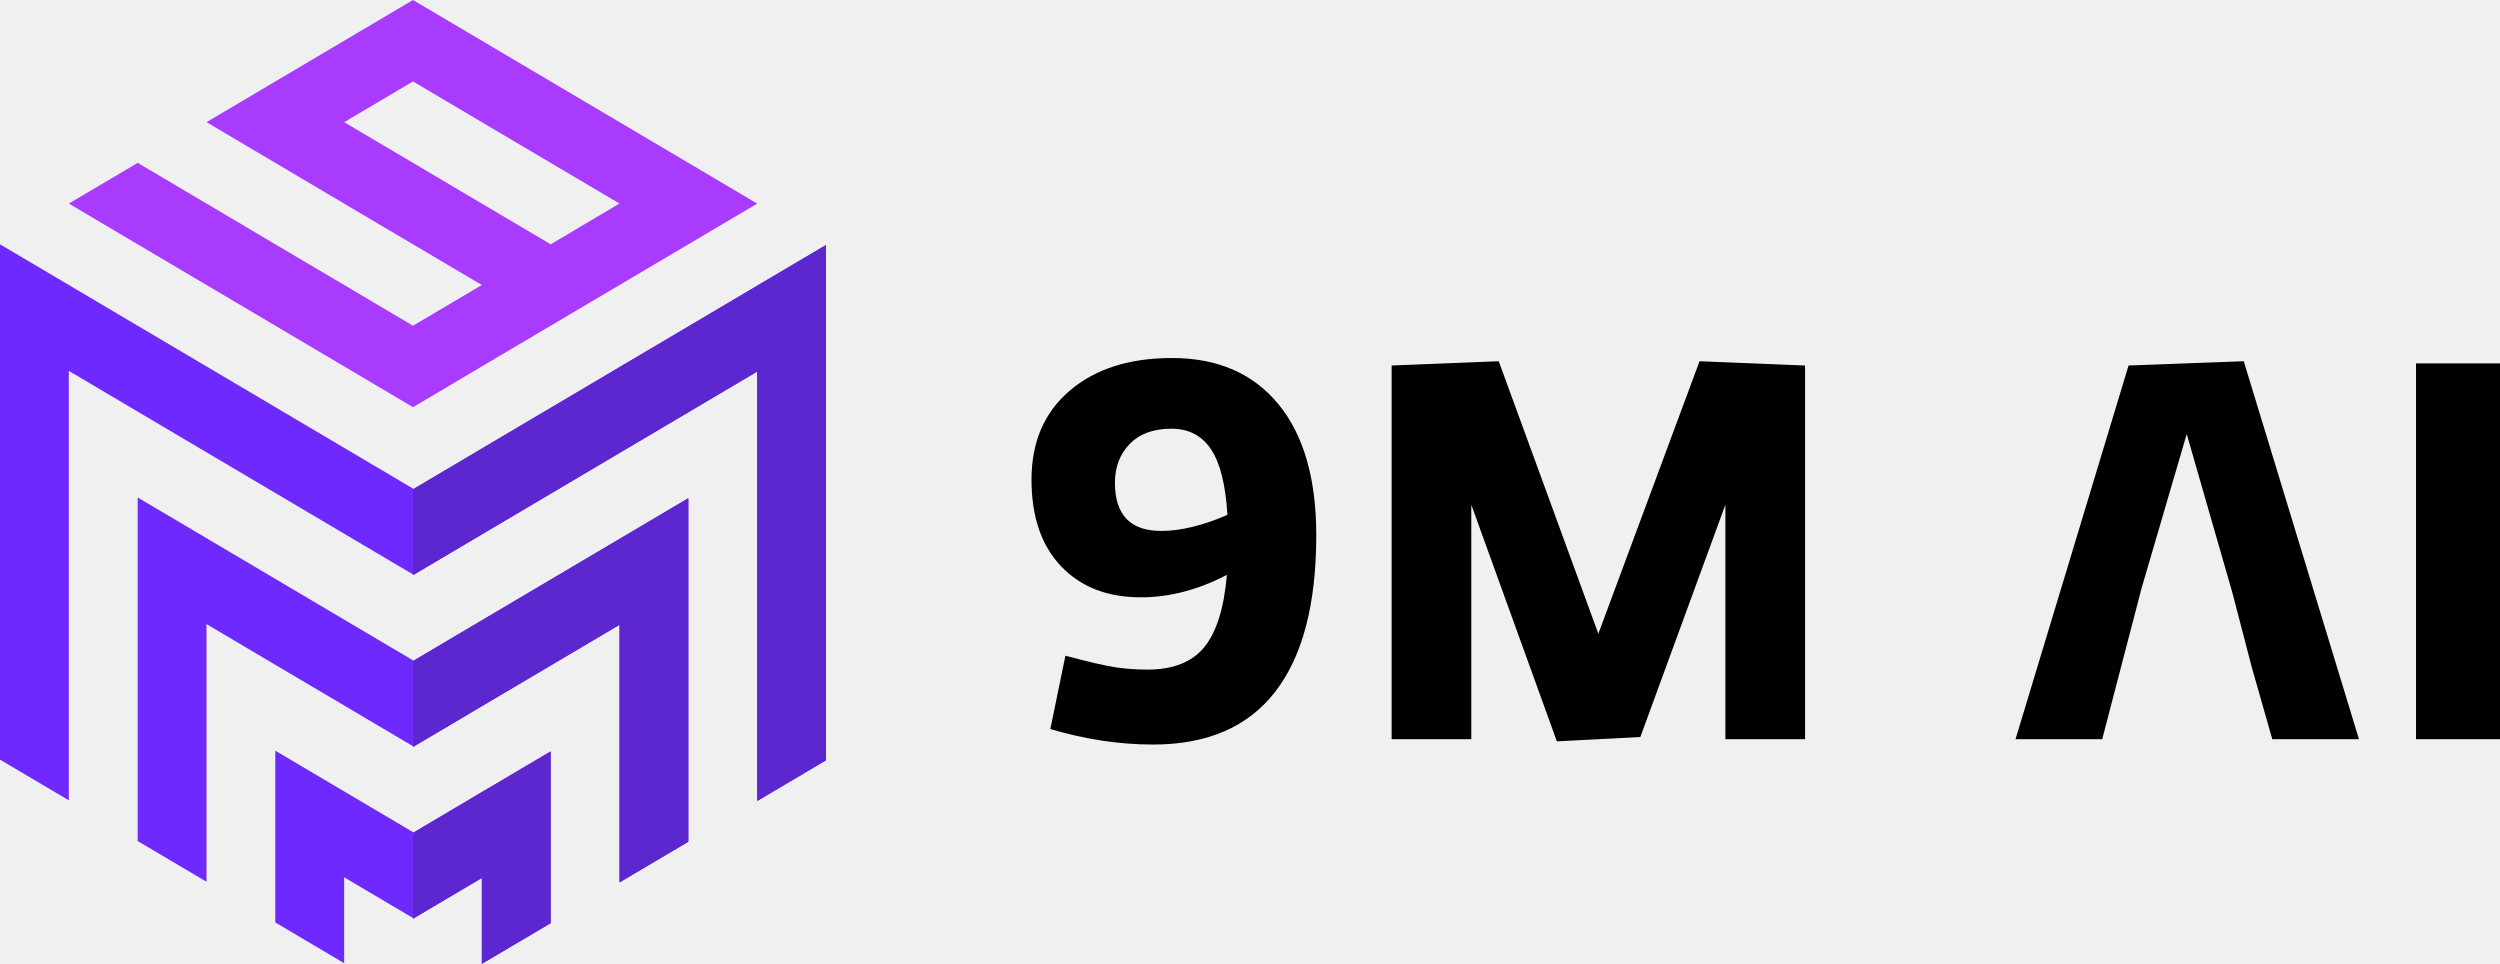
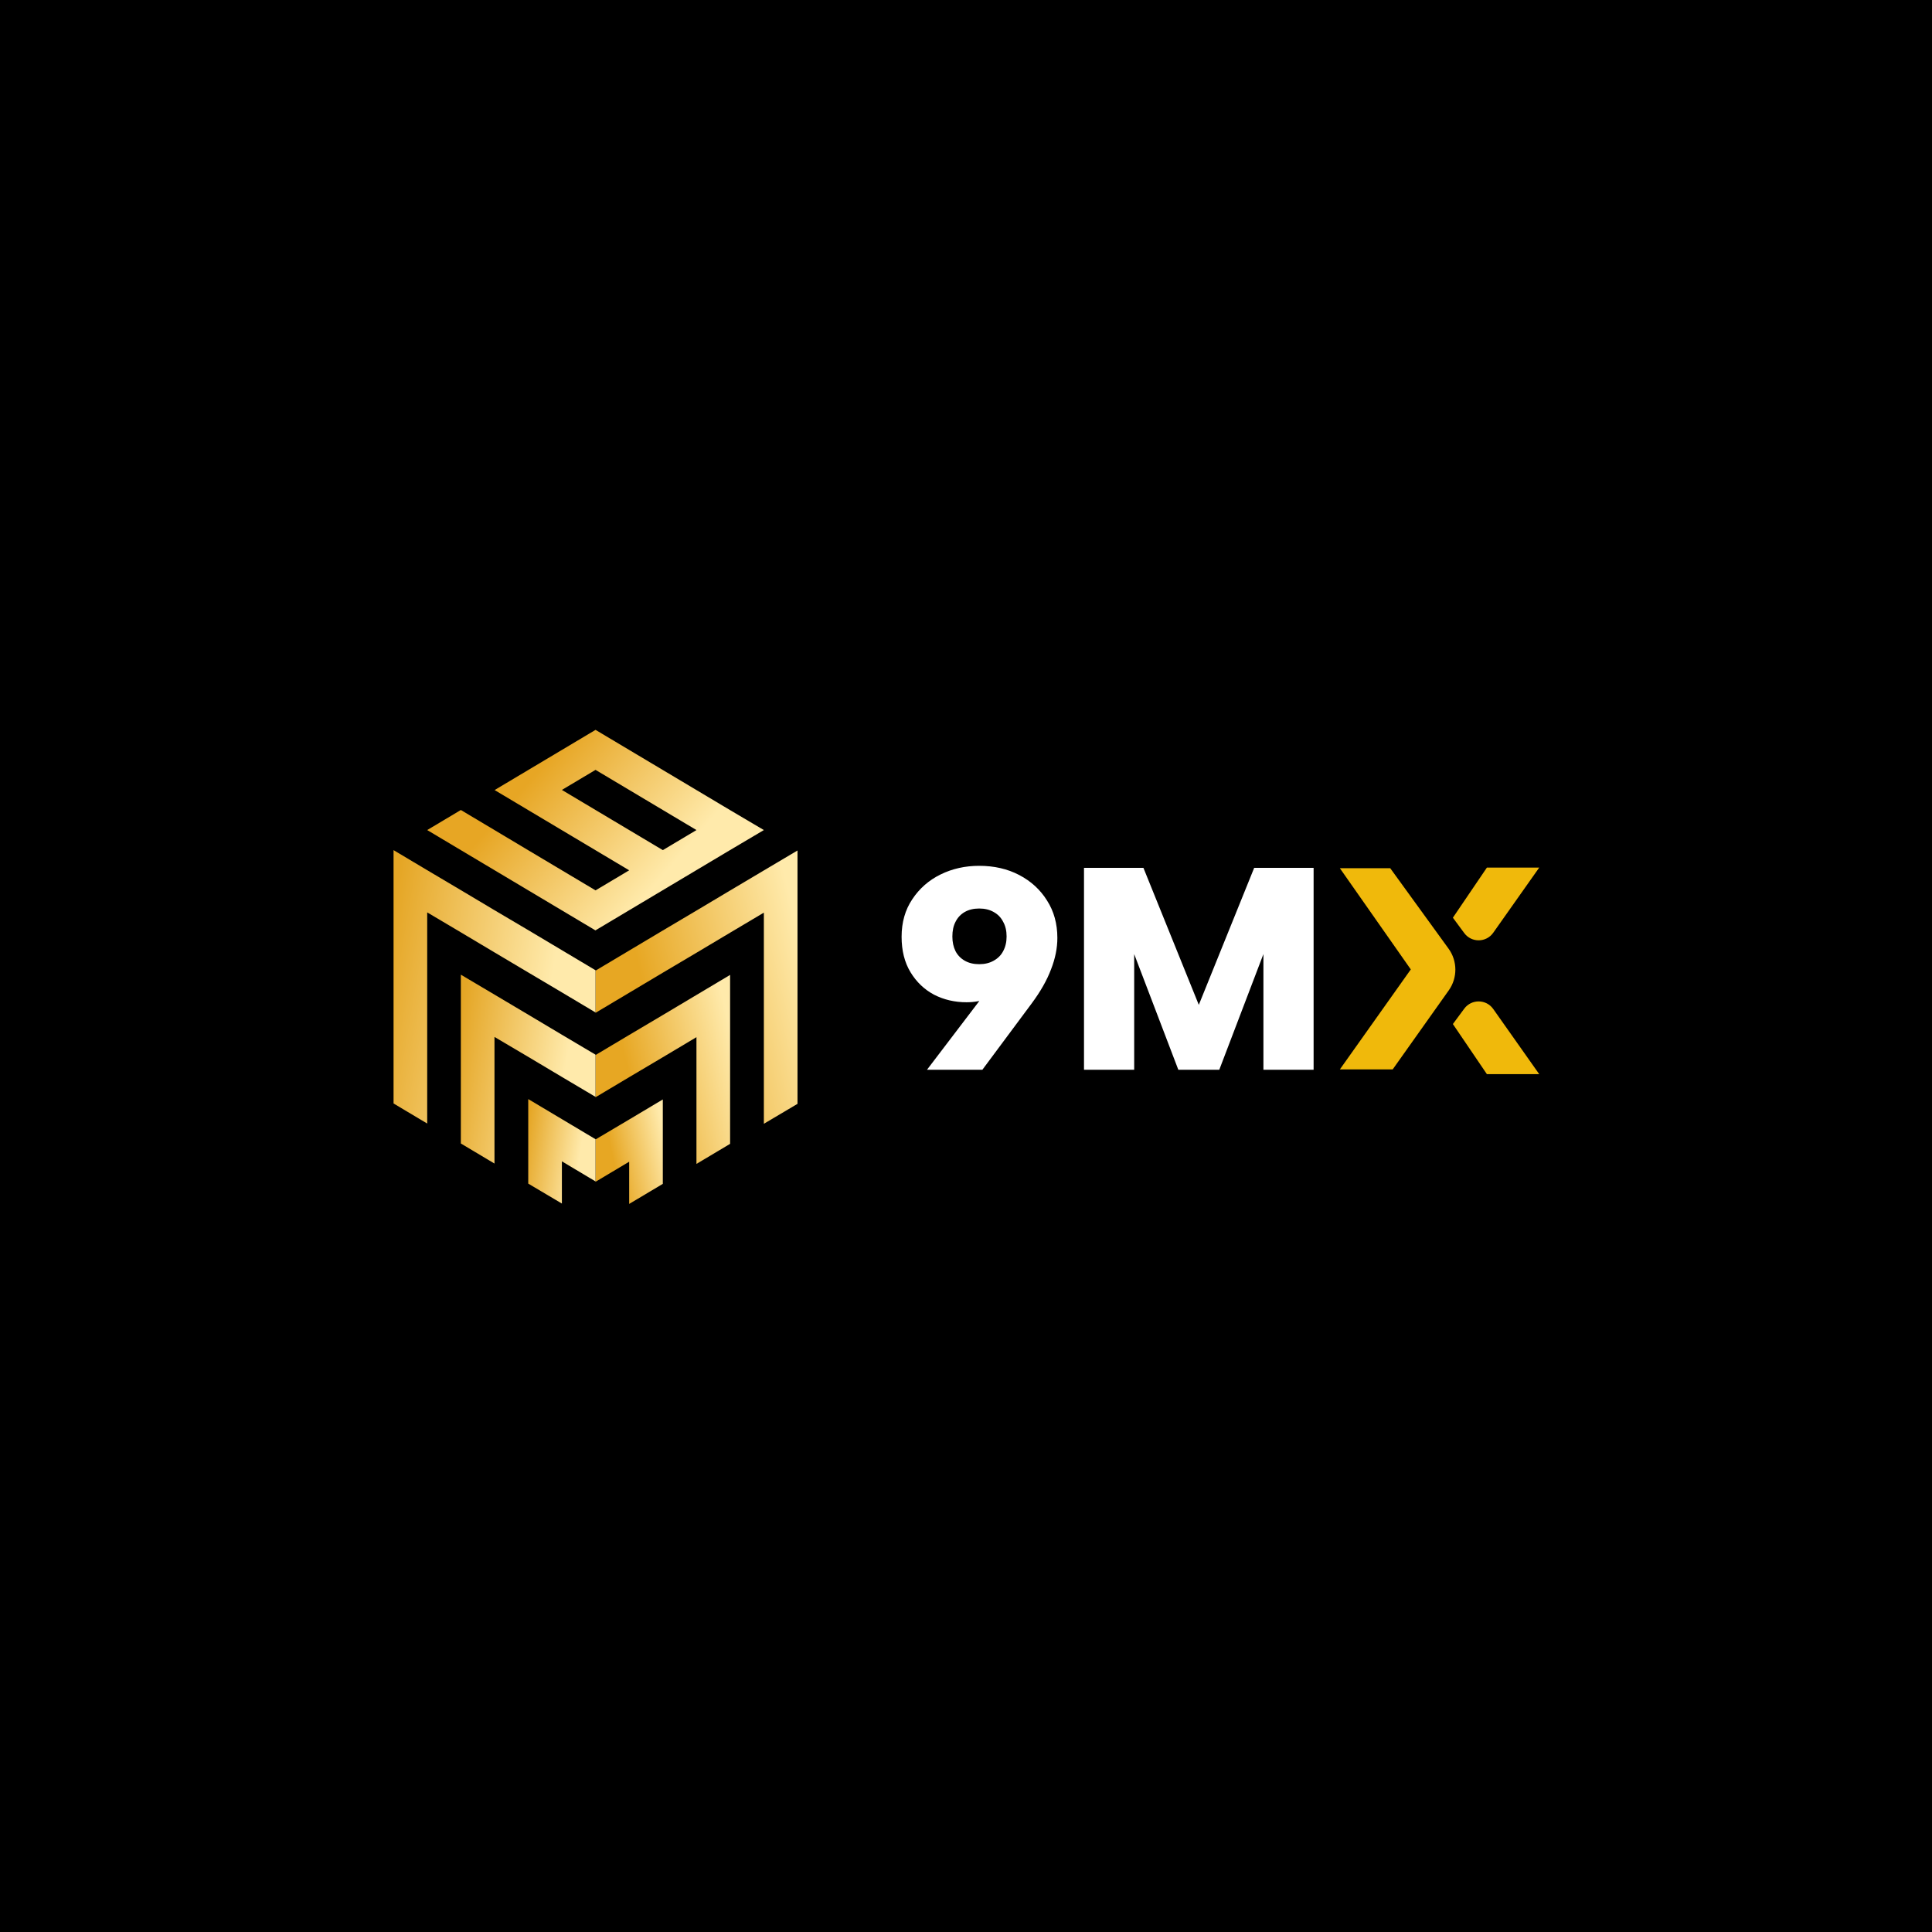
- <svg xmlns="http://www.w3.org/2000/svg" width="83px" height="32px" viewBox="0 0 83 32" version="1.1">
-   <g id="App" stroke="none" stroke-width="1" fill="none" fill-rule="evenodd">
-     <g id="Home" transform="translate(-24, -58)">
-       <g id="编组" transform="translate(24, 58)">
-         <g id="编组-2">
-           <polygon id="Fill-1" fill="#6E2AFE" points="0 25.22 2.285 26.571 2.285 12.313 4.571 13.666 6.856 15.017 9.14 16.368 11.426 17.72 13.711 19.071 13.711 16.22 11.426 14.869 9.14 13.517 6.856 12.166 4.571 10.814 4.569 10.814 2.285 9.462 0 8.111" />
-           <polygon id="Fill-2" fill="#6E2AFE" points="13.711 21.923 13.711 24.774 11.426 23.423 9.14 22.072 6.856 20.721 6.856 29.274 4.571 27.923 4.571 16.517 6.856 17.868 9.14 19.219 11.426 20.572" />
-           <path d="M13.72,19.106 L13.72,19.078 L13.72,19.106 Z" id="Fill-3" fill="#6E2AFE" />
-           <polygon id="Fill-4" fill="#6E2AFE" points="27.423 8.133 27.423 25.242 25.139 26.593 25.139 12.335 22.853 13.688 20.568 15.039 18.282 16.391 15.997 17.742 13.711 19.095 13.711 16.244 15.997 14.891 18.282 13.54 20.568 12.188 22.853 10.836 25.139 9.484" />
-           <polygon id="Fill-5" fill="#6E2AFE" points="22.853 16.539 22.853 27.945 20.568 29.296 20.568 20.743 18.282 22.095 15.997 23.446 13.711 24.799 13.711 21.946 15.997 20.594 18.282 19.242 20.568 17.891" />
-           <polygon id="Fill-6" fill="#6E2AFE" points="15.997 26.297 13.711 27.65 13.711 30.501 15.997 29.149 15.997 32 18.282 30.649 18.282 24.946" />
-           <polygon id="Fill-7" fill="#6E2AFE" points="9.14 30.625 11.426 31.978 11.426 29.127 13.711 30.478 13.711 27.627 11.426 26.275 9.14 24.923" />
-           <path d="M4.577,10.823 L4.579,10.823 L4.577,10.823 Z" id="Fill-8" fill="#A93AFF" />
-           <path d="M13.711,0 L11.426,1.352 L9.14,2.704 L6.856,4.056 L9.14,5.407 L11.425,6.76 L13.711,8.111 L15.996,9.462 L13.711,10.814 L13.71,10.814 L11.426,9.462 L9.14,8.111 L6.856,6.758 L4.571,5.407 L2.285,6.758 L4.569,8.111 L4.571,8.111 L6.856,9.462 L9.142,10.814 L11.426,12.165 L13.712,13.518 L15.997,12.165 L18.282,10.814 L20.568,9.462 L20.569,9.462 L22.853,8.111 L25.139,6.76 L22.853,5.407 L20.568,4.056 L18.282,2.704 L15.997,1.352 L13.711,0 Z M15.997,6.76 L13.711,5.407 L11.426,4.056 L13.711,2.704 L13.712,2.704 L15.996,4.056 L18.282,5.407 L20.566,6.758 L18.282,8.111 L15.997,6.76 Z" id="Fill-9" fill="#A93AFF" />
-           <path d="M18.289,13.527 L18.29,13.527 L18.289,13.527 Z" id="Fill-10" fill="#A93AFF" />
-           <g id="编组" transform="translate(13.711, 8.1328)" fill="#5D27D0">
-             <polygon id="Fill-11" points="13.712 8.8817842e-16 13.712 17.109 11.428 18.46 11.428 4.202 9.142 5.555 6.857 6.906 4.571 8.258 2.286 9.61 0 10.962 0 8.111 2.286 6.758 4.571 5.407 6.857 4.055 9.142 2.704 11.428 1.351" />
-             <polygon id="Fill-13" points="9.142 8.406 9.142 19.812 6.857 21.164 6.857 12.61 4.571 13.962 2.286 15.313 4.98364803e-05 16.666 4.98364803e-05 13.813 2.286 12.461 4.571 11.11 6.857 9.759" />
-           </g>
-           <polygon id="Fill-15" fill="#5D27D0" points="18.282 24.946 18.282 30.649 15.997 32 15.997 29.149 13.711 30.501 13.711 27.65 15.997 26.297" />
-         </g>
-         <path d="M38.553,17.627 C39.196,17.627 39.929,17.45 40.751,17.094 C40.691,16.099 40.51,15.373 40.206,14.917 C39.902,14.461 39.464,14.233 38.892,14.233 C38.296,14.233 37.835,14.401 37.507,14.739 C37.179,15.077 37.016,15.506 37.016,16.028 C37.016,17.094 37.528,17.627 38.553,17.627 M38.088,22.231 C38.946,22.231 39.577,21.982 39.983,21.484 C40.388,20.987 40.638,20.187 40.733,19.085 C39.78,19.583 38.827,19.831 37.874,19.831 C36.766,19.831 35.884,19.488 35.229,18.801 C34.573,18.113 34.246,17.154 34.246,15.921 C34.246,14.677 34.668,13.694 35.514,12.971 C36.36,12.248 37.492,11.886 38.91,11.886 C40.423,11.886 41.6,12.396 42.44,13.415 C43.28,14.434 43.7,15.886 43.7,17.77 C43.7,20.057 43.247,21.787 42.342,22.96 C41.436,24.133 40.084,24.719 38.285,24.719 C37.165,24.719 36.027,24.547 34.871,24.204 L35.372,21.769 C36.122,21.97 36.67,22.098 37.016,22.151 C37.361,22.204 37.719,22.231 38.088,22.231 M48.847,16.756 L48.847,24.542 L46.202,24.542 L46.202,12.135 L49.758,11.993 L53.065,21.04 L56.425,11.993 L59.928,12.135 L59.928,24.542 L57.283,24.542 L57.283,16.756 L54.459,24.47 L51.688,24.613 L48.847,16.756 Z M80.212,24.542 L83,24.542 L83,12.064 L80.212,12.064 L80.212,24.542 Z M74.493,11.993 L70.668,12.135 L66.915,24.542 L69.793,24.542 L71.083,19.596 L71.087,19.575 L72.599,14.41 L74.118,19.689 L74.761,22.16 L75.44,24.542 L78.318,24.542 L74.493,11.993 Z" id="形状结合" fill="#000000" />
-       </g>
-     </g>
-   </g>
+ <svg xmlns="http://www.w3.org/2000/svg" width="1080" height="1080" viewBox="0 0 1080 1080" fill="none">
+   <rect width="1080" height="1080" fill="black" />
+   <path d="M445.81 475.43V617.056L427.004 628.203V510.169L408.129 521.385L389.323 532.6L370.517 543.747L351.711 554.962L332.905 566.177V542.584L351.711 531.369L370.517 520.154L389.323 509.007L408.129 497.792L427.004 486.577L445.81 475.43Z" fill="url(#paint0_linear_3935_47)" />
+   <path d="M408.128 544.979V639.419L389.322 650.634V579.787L370.516 591.002L351.71 602.149L332.904 613.364V589.771L351.71 578.556L370.516 567.409L389.322 556.194L408.128 544.979Z" fill="url(#paint1_linear_3935_47)" />
+   <path d="M370.516 614.599V661.785L351.71 673V649.407L332.904 660.622V636.961L351.71 625.814L370.516 614.599Z" fill="url(#paint2_linear_3935_47)" />
+   <path d="M332.904 542.377V565.97L314.098 554.755L295.292 543.608L276.418 532.393L257.612 521.178L238.806 510.031V628.064L220 616.849V475.223L238.806 486.438L257.612 497.585L276.418 508.8L295.292 519.947L314.098 531.162L332.904 542.377Z" fill="url(#paint3_linear_3935_47)" />
+   <path d="M332.907 589.568V613.161L314.101 602.014L295.295 590.799L276.42 579.652V650.431L257.614 639.216V544.844L276.42 555.991L295.295 567.206L314.101 578.421L332.907 589.568Z" fill="url(#paint4_linear_3935_47)" />
+   <path d="M332.905 636.825V660.418L314.099 649.202V672.795L295.293 661.649V614.394L314.099 625.609L332.905 636.825Z" fill="url(#paint5_linear_3935_47)" />
+   <path d="M408.132 452.861L389.326 441.646L370.52 430.43L351.714 419.215L332.908 408L314.102 419.215L295.296 430.43L276.49 441.646L295.296 452.861L314.102 464.076L332.908 475.291L351.714 486.506L332.908 497.722L314.102 486.506L295.296 475.291L276.422 464.008L257.616 452.792L238.81 464.008L257.616 475.223L276.422 486.438L295.228 497.653L314.034 508.869L332.84 520.084L351.646 508.869L370.452 497.653L389.258 486.438L408.063 475.223L427.006 464.008L408.132 452.861ZM370.52 475.223L351.714 464.008L332.908 452.792L314.102 441.577L332.908 430.362L351.714 441.577L370.52 452.792L389.326 464.008L370.52 475.223Z" fill="url(#paint6_linear_3935_47)" />
+   <path d="M634.019 598H605.963V485.128H639.179L670.138 561.72L701.097 485.128H734.314V598H706.257V533.341L681.587 598H658.69L634.019 533.341V598Z" fill="white" />
+   <path d="M547.375 484C555.76 484 563.231 485.72 569.788 489.16C576.345 492.6 581.505 497.33 585.267 503.349C589.137 509.369 591.072 516.356 591.072 524.311C591.072 530.008 589.89 535.867 587.525 541.887C585.267 547.907 581.666 554.249 576.721 560.914L549.149 598H518.19L551.083 554.786L573.335 528.504C571.83 538.716 568.068 546.563 562.048 552.045C556.028 557.528 548.772 560.269 540.28 560.269C533.723 560.269 527.703 558.871 522.221 556.076C516.738 553.174 512.331 548.982 508.999 543.499C505.666 538.017 504 531.406 504 523.666C504 515.604 505.989 508.617 509.966 502.704C513.943 496.685 519.211 492.062 525.768 488.837C532.325 485.612 539.528 484 547.375 484ZM562.693 523.505C562.693 520.28 562.048 517.539 560.758 515.281C559.576 512.917 557.802 511.089 555.437 509.799C553.18 508.509 550.492 507.864 547.375 507.864C544.257 507.864 541.57 508.509 539.313 509.799C537.055 511.089 535.335 512.917 534.153 515.281C532.97 517.539 532.379 520.28 532.379 523.505C532.379 526.622 532.97 529.364 534.153 531.728C535.335 533.986 537.055 535.76 539.313 537.05C541.57 538.339 544.257 538.984 547.375 538.984C550.492 538.984 553.18 538.339 555.437 537.05C557.802 535.76 559.576 533.986 560.758 531.728C562.048 529.364 562.693 526.622 562.693 523.505Z" fill="white" />
+   <path d="M860.43 485H831.177L812.169 513L818.516 521.589C822.568 527.072 830.797 526.982 834.728 521.413L860.43 485Z" fill="#F0B90B" />
+   <path d="M860.43 600.448H831.177L812.169 572.448L818.516 563.859C822.568 558.376 830.797 558.466 834.728 564.035L860.43 600.448Z" fill="#F0B90B" />
+   <path d="M777.16 485.345H749L788.642 541.913L749 597.791H778.527L809.87 553.612C814.831 546.619 814.783 537.242 809.75 530.3L777.16 485.345Z" fill="#F0B90B" />
+   <defs>
+     <linearGradient id="paint0_linear_3935_47" x1="451.038" y1="538.778" x2="361.882" y2="560.8" gradientUnits="userSpaceOnUse">
+       <stop stop-color="#FFEAAB" />
+       <stop offset="1" stop-color="#E7A723" />
+     </linearGradient>
+     <linearGradient id="paint1_linear_3935_47" x1="411.612" y1="588.789" x2="351.964" y2="602.983" gradientUnits="userSpaceOnUse">
+       <stop stop-color="#FFEAAB" />
+       <stop offset="1" stop-color="#E7A723" />
+     </linearGradient>
+     <linearGradient id="paint2_linear_3935_47" x1="372.258" y1="638.815" x2="342.141" y2="645.298" gradientUnits="userSpaceOnUse">
+       <stop stop-color="#FFEAAB" />
+       <stop offset="1" stop-color="#E7A723" />
+     </linearGradient>
+     <linearGradient id="paint3_linear_3935_47" x1="308.157" y1="549.471" x2="215.024" y2="533.608" gradientUnits="userSpaceOnUse">
+       <stop stop-color="#FFEAAB" />
+       <stop offset="1" stop-color="#E5A625" />
+     </linearGradient>
+     <linearGradient id="paint4_linear_3935_47" x1="316.403" y1="596.137" x2="254.176" y2="585.905" gradientUnits="userSpaceOnUse">
+       <stop stop-color="#FFEAAB" />
+       <stop offset="1" stop-color="#E5A625" />
+     </linearGradient>
+     <linearGradient id="paint5_linear_3935_47" x1="324.661" y1="642.765" x2="293.424" y2="638.126" gradientUnits="userSpaceOnUse">
+       <stop stop-color="#FFEAAB" />
+       <stop offset="1" stop-color="#E5A625" />
+     </linearGradient>
+     <linearGradient id="paint6_linear_3935_47" x1="363" y1="498.5" x2="293.5" y2="439" gradientUnits="userSpaceOnUse">
+       <stop stop-color="#FFEAAB" />
+       <stop offset="1" stop-color="#E7A624" />
+     </linearGradient>
+   </defs>
</svg>
